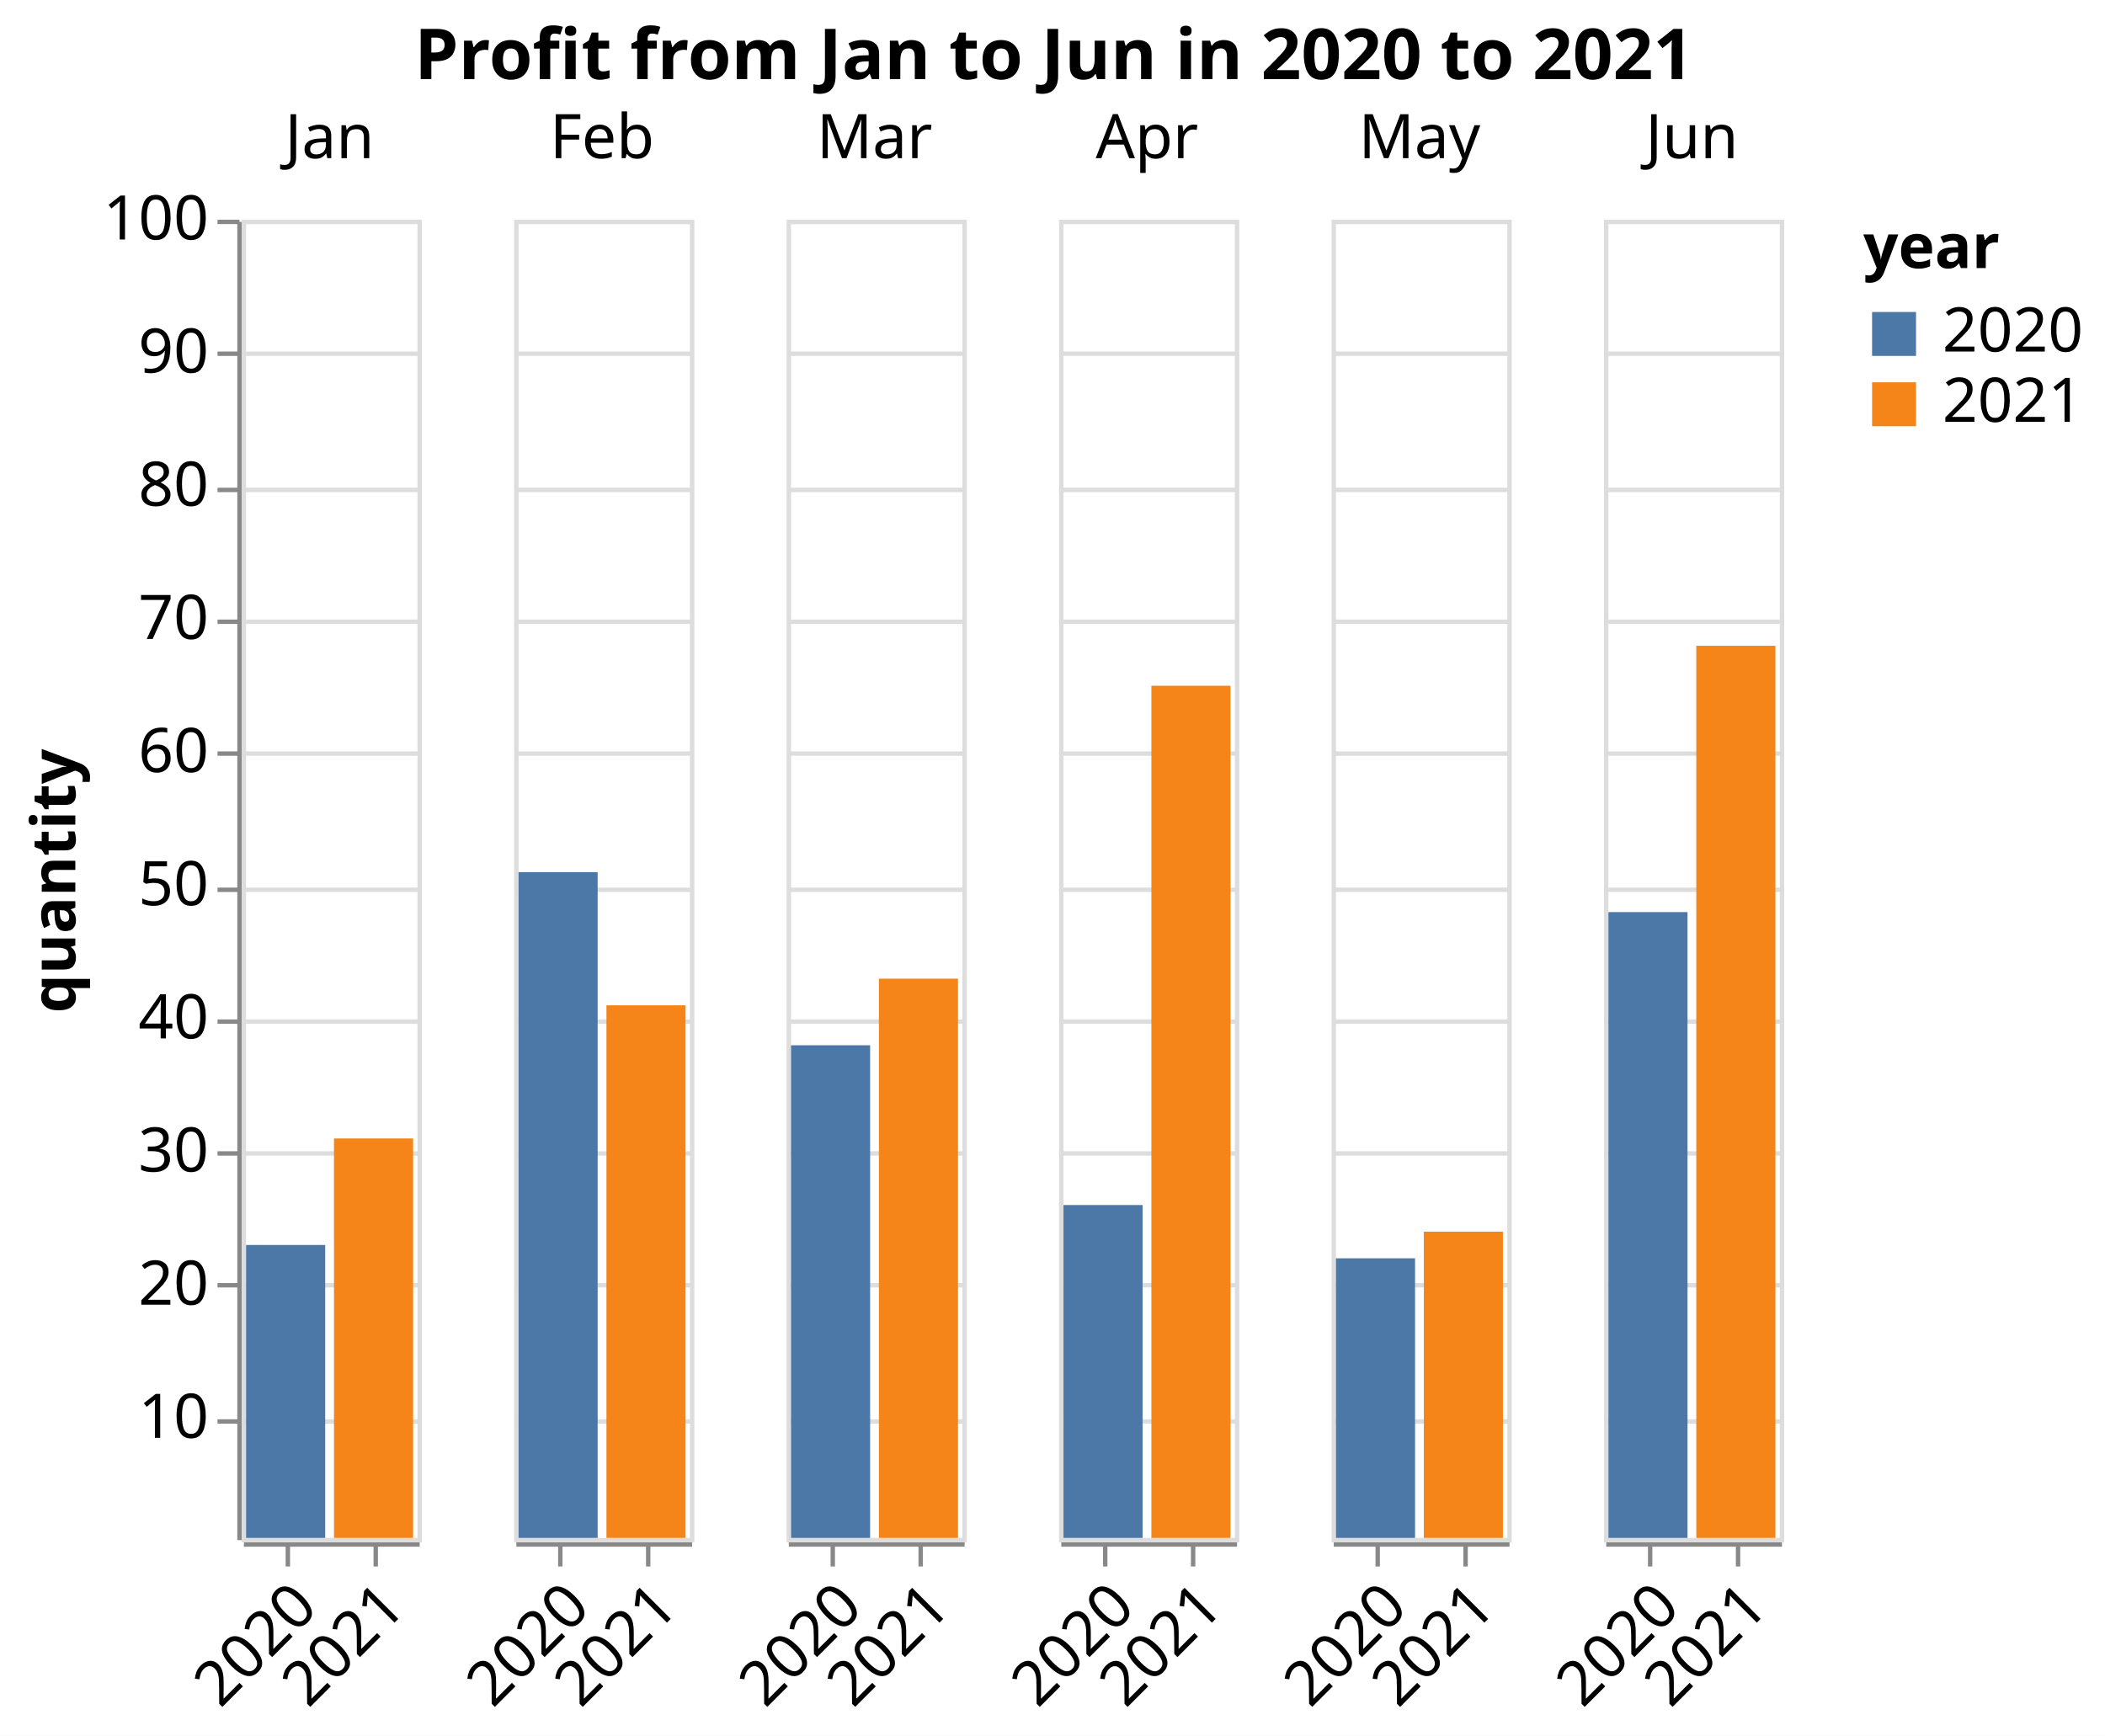
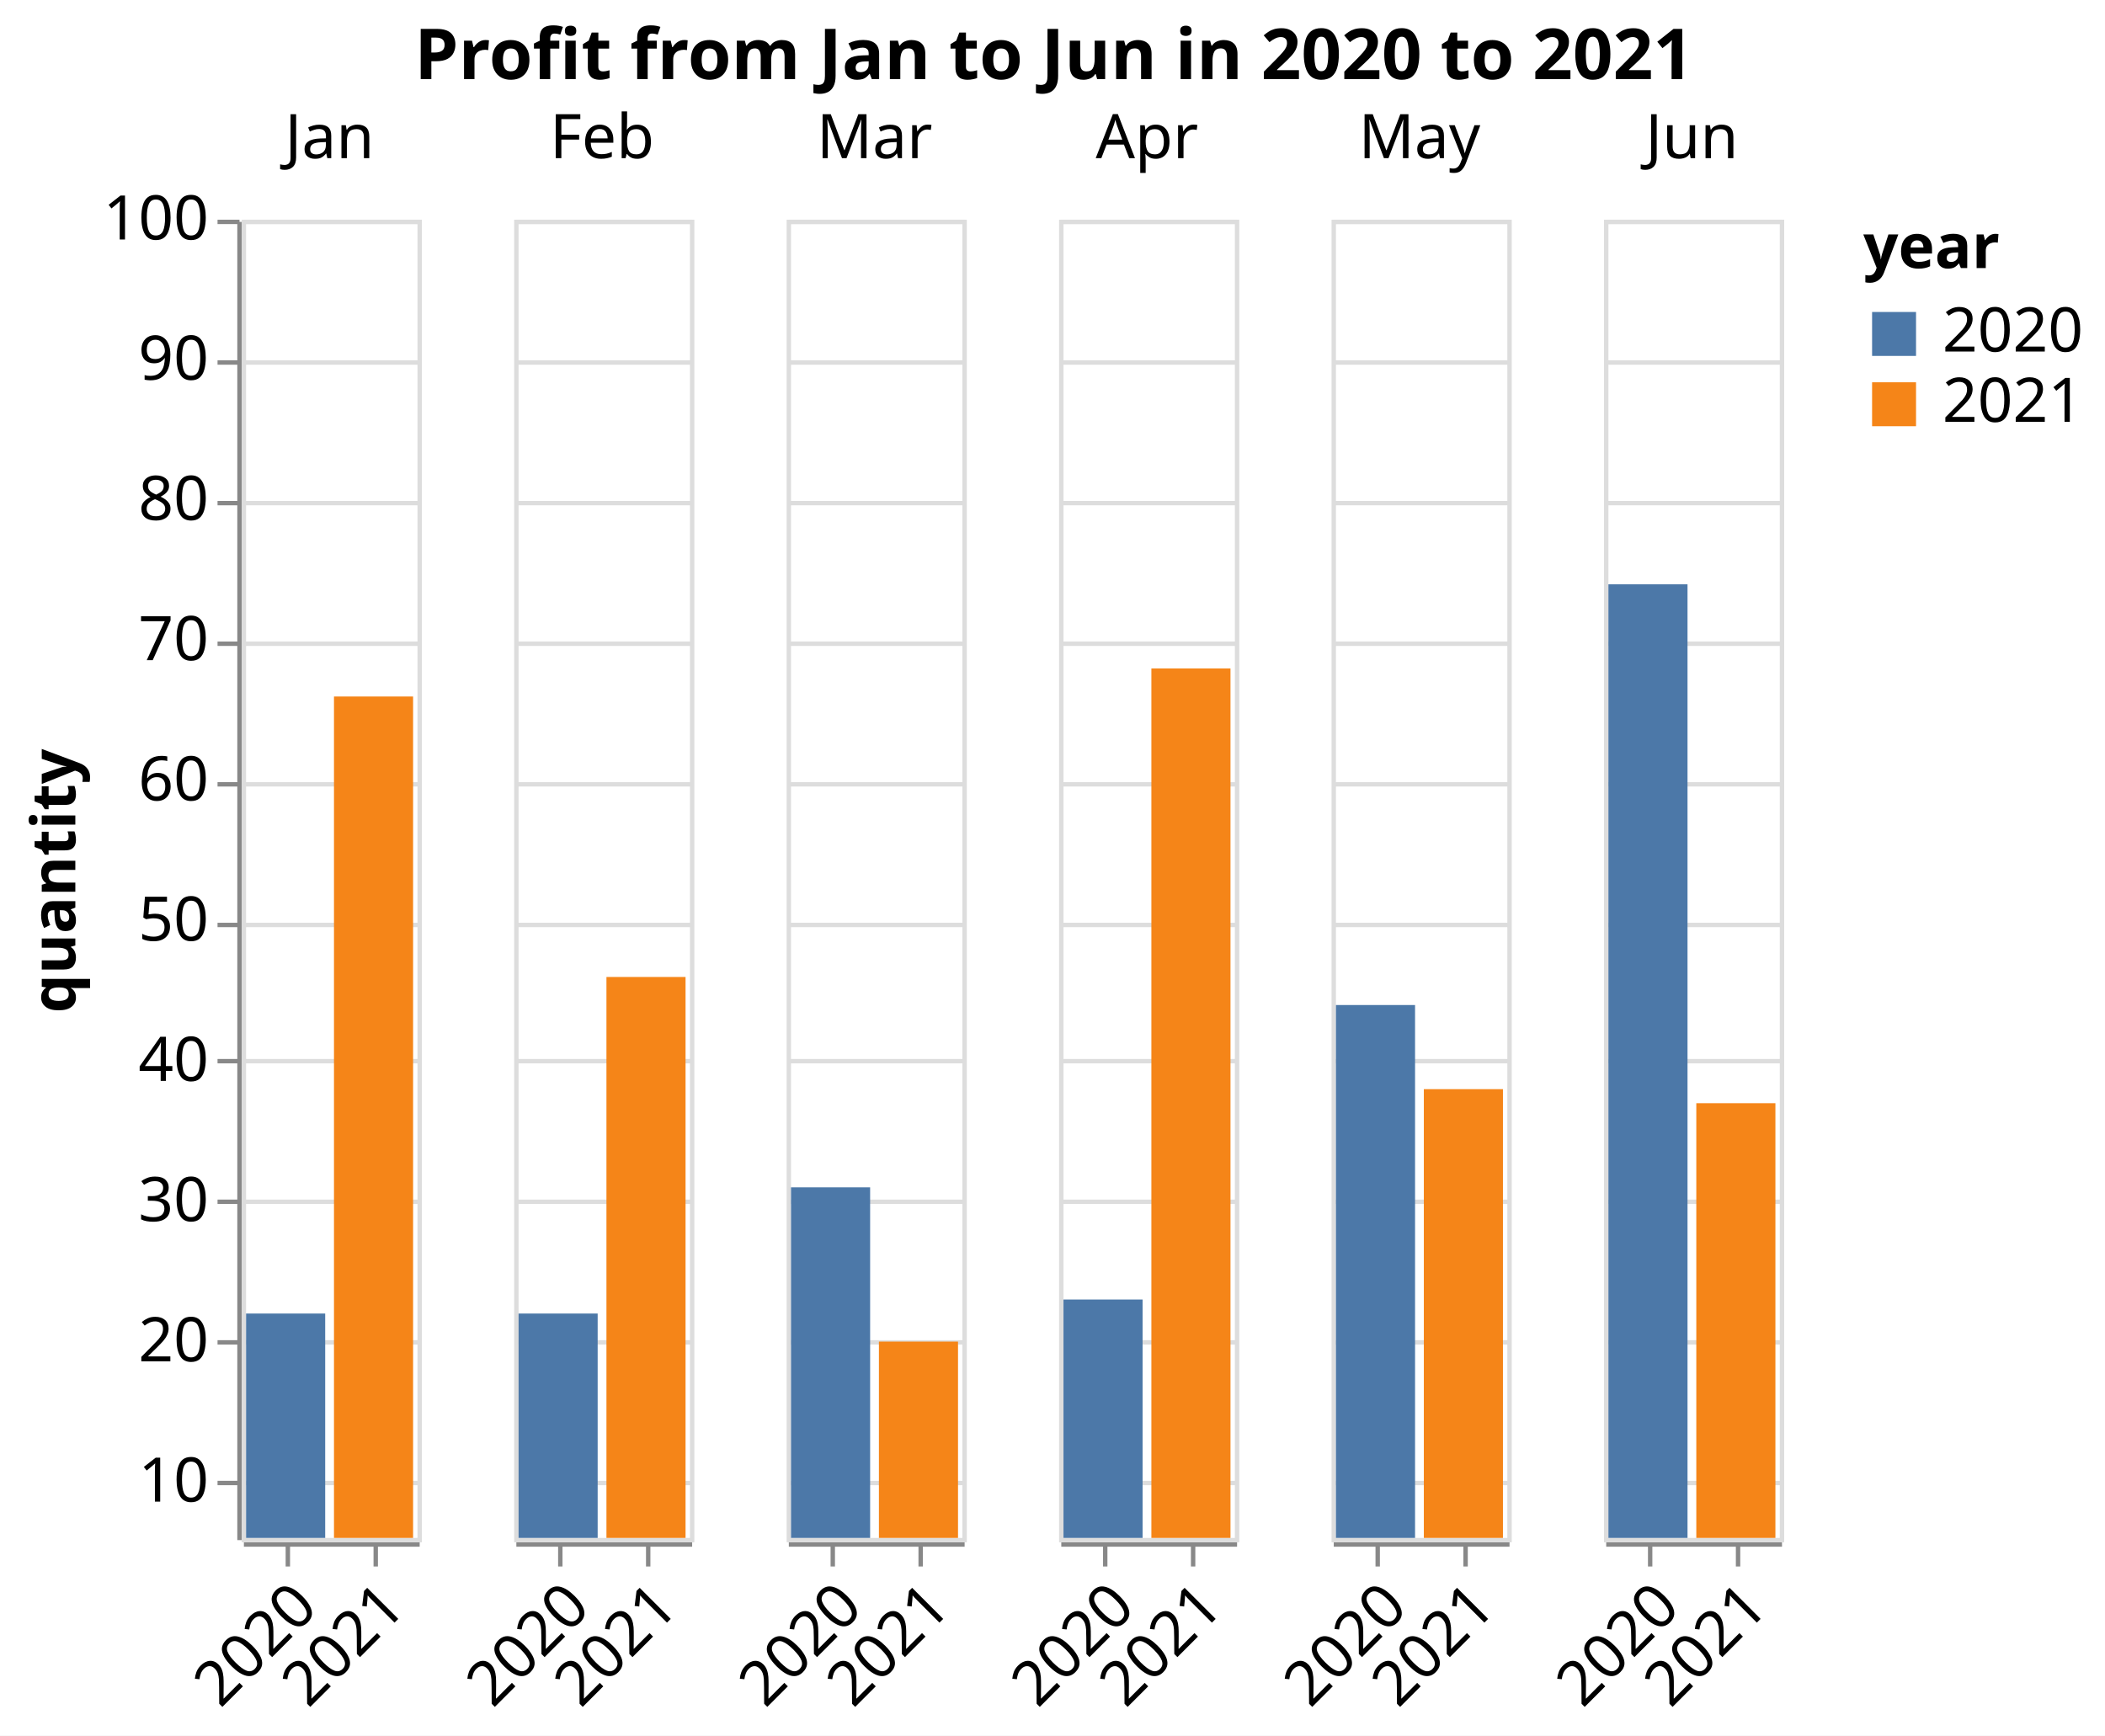
<svg xmlns="http://www.w3.org/2000/svg" version="1.1" class="marks" width="479" height="395" viewBox="0 0 479 395">
  <rect width="479" height="395" fill="white" />
  <g fill="none" stroke-miterlimit="10" transform="translate(55,50)">
    <g class="mark-group role-frame root" role="graphics-object" aria-roledescription="group mark container">
      <g transform="translate(0,0)">
        <path class="background" aria-hidden="true" d="M0,0h0v0h0Z" />
        <g>
          <g class="mark-group role-row-header row_header" role="graphics-object" aria-roledescription="group mark container">
            <g transform="translate(-1,0)">
              <path class="background" aria-hidden="true" d="M0,0h0v300h0Z" />
              <g>
-                 <g class="mark-group role-axis" role="graphics-symbol" aria-roledescription="axis" aria-label="Y-axis titled 'quantity' for a linear scale with values from 1 to 100">
-                   <g transform="translate(0.5,0.5)">
-                     <path class="background" aria-hidden="true" d="M0,0h0v0h0Z" pointer-events="none" />
-                     <g>
-                       <g class="mark-rule role-axis-tick" pointer-events="none">
-                         <line transform="translate(0,273)" x2="-5" y2="0" stroke="#888" stroke-width="1" opacity="1" />
-                         <line transform="translate(0,242)" x2="-5" y2="0" stroke="#888" stroke-width="1" opacity="1" />
-                         <line transform="translate(0,212)" x2="-5" y2="0" stroke="#888" stroke-width="1" opacity="1" />
-                         <line transform="translate(0,182)" x2="-5" y2="0" stroke="#888" stroke-width="1" opacity="1" />
-                         <line transform="translate(0,152)" x2="-5" y2="0" stroke="#888" stroke-width="1" opacity="1" />
-                         <line transform="translate(0,121)" x2="-5" y2="0" stroke="#888" stroke-width="1" opacity="1" />
-                         <line transform="translate(0,91)" x2="-5" y2="0" stroke="#888" stroke-width="1" opacity="1" />
-                         <line transform="translate(0,61)" x2="-5" y2="0" stroke="#888" stroke-width="1" opacity="1" />
-                         <line transform="translate(0,30)" x2="-5" y2="0" stroke="#888" stroke-width="1" opacity="1" />
+                 <g class="mark-group role-axis" role="graphics-symbol" aria-roledescription="axis" aria-label="Y-axis titled 'quantity' for a linear scale with values from 6 to 100">
+                   <g transform="translate(0.5,0.5)">
+                     <path class="background" aria-hidden="true" d="M0,0h0v0h0Z" pointer-events="none" />
+                     <g>
+                       <g class="mark-rule role-axis-tick" pointer-events="none">
+                         <line transform="translate(0,287)" x2="-5" y2="0" stroke="#888" stroke-width="1" opacity="1" />
+                         <line transform="translate(0,255)" x2="-5" y2="0" stroke="#888" stroke-width="1" opacity="1" />
+                         <line transform="translate(0,223)" x2="-5" y2="0" stroke="#888" stroke-width="1" opacity="1" />
+                         <line transform="translate(0,191)" x2="-5" y2="0" stroke="#888" stroke-width="1" opacity="1" />
+                         <line transform="translate(0,160)" x2="-5" y2="0" stroke="#888" stroke-width="1" opacity="1" />
+                         <line transform="translate(0,128)" x2="-5" y2="0" stroke="#888" stroke-width="1" opacity="1" />
+                         <line transform="translate(0,96)" x2="-5" y2="0" stroke="#888" stroke-width="1" opacity="1" />
+                         <line transform="translate(0,64)" x2="-5" y2="0" stroke="#888" stroke-width="1" opacity="1" />
+                         <line transform="translate(0,32)" x2="-5" y2="0" stroke="#888" stroke-width="1" opacity="1" />
                        <line transform="translate(0,0)" x2="-5" y2="0" stroke="#888" stroke-width="1" opacity="1" />
                      </g>
                      <g class="mark-text role-axis-label" pointer-events="none">
-                         <text text-anchor="end" transform="translate(-7,276.7273)" font-family="sans-serif" font-size="14px" fill="#000" opacity="1">10</text>
-                         <text text-anchor="end" transform="translate(-7,246.4242)" font-family="sans-serif" font-size="14px" fill="#000" opacity="1">20</text>
-                         <text text-anchor="end" transform="translate(-7,216.1212)" font-family="sans-serif" font-size="14px" fill="#000" opacity="1">30</text>
-                         <text text-anchor="end" transform="translate(-7,185.8182)" font-family="sans-serif" font-size="14px" fill="#000" opacity="1">40</text>
-                         <text text-anchor="end" transform="translate(-7,155.5152)" font-family="sans-serif" font-size="14px" fill="#000" opacity="1">50</text>
-                         <text text-anchor="end" transform="translate(-7,125.2121)" font-family="sans-serif" font-size="14px" fill="#000" opacity="1">60</text>
-                         <text text-anchor="end" transform="translate(-7,94.90909)" font-family="sans-serif" font-size="14px" fill="#000" opacity="1">70</text>
-                         <text text-anchor="end" transform="translate(-7,64.60606)" font-family="sans-serif" font-size="14px" fill="#000" opacity="1">80</text>
-                         <text text-anchor="end" transform="translate(-7,34.30303)" font-family="sans-serif" font-size="14px" fill="#000" opacity="1">90</text>
+                         <text text-anchor="end" transform="translate(-7,291.234)" font-family="sans-serif" font-size="14px" fill="#000" opacity="1">10</text>
+                         <text text-anchor="end" transform="translate(-7,259.3191)" font-family="sans-serif" font-size="14px" fill="#000" opacity="1">20</text>
+                         <text text-anchor="end" transform="translate(-7,227.4043)" font-family="sans-serif" font-size="14px" fill="#000" opacity="1">30</text>
+                         <text text-anchor="end" transform="translate(-7,195.4894)" font-family="sans-serif" font-size="14px" fill="#000" opacity="1">40</text>
+                         <text text-anchor="end" transform="translate(-7,163.5745)" font-family="sans-serif" font-size="14px" fill="#000" opacity="1">50</text>
+                         <text text-anchor="end" transform="translate(-7,131.6596)" font-family="sans-serif" font-size="14px" fill="#000" opacity="1">60</text>
+                         <text text-anchor="end" transform="translate(-7,99.74468)" font-family="sans-serif" font-size="14px" fill="#000" opacity="1">70</text>
+                         <text text-anchor="end" transform="translate(-7,67.82979)" font-family="sans-serif" font-size="14px" fill="#000" opacity="1">80</text>
+                         <text text-anchor="end" transform="translate(-7,35.91489)" font-family="sans-serif" font-size="14px" fill="#000" opacity="1">90</text>
                        <text text-anchor="end" transform="translate(-7,4)" font-family="sans-serif" font-size="14px" fill="#000" opacity="1">100</text>
                      </g>
                      <g class="mark-rule role-axis-domain" pointer-events="none">
                        <line transform="translate(0,300)" x2="0" y2="-300" stroke="#888" stroke-width="1" opacity="1" />
                      </g>
                      <g class="mark-text role-axis-title" pointer-events="none">
                        <text text-anchor="middle" transform="translate(-34.3584,150) rotate(-90) translate(0,-3)" font-family="sans-serif" font-size="14px" font-weight="bold" fill="#000" opacity="1">quantity</text>
                      </g>
                    </g>
                    <path class="foreground" aria-hidden="true" d="" pointer-events="none" display="none" />
                  </g>
                </g>
              </g>
              <path class="foreground" aria-hidden="true" d="" display="none" />
            </g>
          </g>
          <g class="mark-group role-column-header column_header" role="graphics-object" aria-roledescription="group mark container">
            <g transform="translate(0,-1)">
              <path class="background" aria-hidden="true" d="M0,0h40v0h-40Z" />
              <g>
                <g class="mark-group role-title">
                  <g transform="translate(20,-24)">
                    <path class="background" aria-hidden="true" d="M0,0h0v0h0Z" pointer-events="none" />
                    <g>
                      <g class="mark-text role-title-text" role="graphics-symbol" aria-roledescription="title" aria-label="Title text 'Jan'" pointer-events="none">
                        <text text-anchor="middle" transform="translate(0,11)" font-family="sans-serif" font-size="14px" fill="#000" opacity="1">Jan</text>
                      </g>
                    </g>
                    <path class="foreground" aria-hidden="true" d="" pointer-events="none" display="none" />
                  </g>
                </g>
              </g>
              <path class="foreground" aria-hidden="true" d="" display="none" />
            </g>
            <g transform="translate(62,-1)">
              <path class="background" aria-hidden="true" d="M0,0h40v0h-40Z" />
              <g>
                <g class="mark-group role-title">
                  <g transform="translate(20,-24)">
                    <path class="background" aria-hidden="true" d="M0,0h0v0h0Z" pointer-events="none" />
                    <g>
                      <g class="mark-text role-title-text" role="graphics-symbol" aria-roledescription="title" aria-label="Title text 'Feb'" pointer-events="none">
                        <text text-anchor="middle" transform="translate(0,11)" font-family="sans-serif" font-size="14px" fill="#000" opacity="1">Feb</text>
                      </g>
                    </g>
                    <path class="foreground" aria-hidden="true" d="" pointer-events="none" display="none" />
                  </g>
                </g>
              </g>
              <path class="foreground" aria-hidden="true" d="" display="none" />
            </g>
            <g transform="translate(124,-1)">
              <path class="background" aria-hidden="true" d="M0,0h40v0h-40Z" />
              <g>
                <g class="mark-group role-title">
                  <g transform="translate(20,-24)">
                    <path class="background" aria-hidden="true" d="M0,0h0v0h0Z" pointer-events="none" />
                    <g>
                      <g class="mark-text role-title-text" role="graphics-symbol" aria-roledescription="title" aria-label="Title text 'Mar'" pointer-events="none">
                        <text text-anchor="middle" transform="translate(0,11)" font-family="sans-serif" font-size="14px" fill="#000" opacity="1">Mar</text>
                      </g>
                    </g>
                    <path class="foreground" aria-hidden="true" d="" pointer-events="none" display="none" />
                  </g>
                </g>
              </g>
              <path class="foreground" aria-hidden="true" d="" display="none" />
            </g>
            <g transform="translate(186,-1)">
              <path class="background" aria-hidden="true" d="M0,0h40v0h-40Z" />
              <g>
                <g class="mark-group role-title">
                  <g transform="translate(20,-24)">
                    <path class="background" aria-hidden="true" d="M0,0h0v0h0Z" pointer-events="none" />
                    <g>
                      <g class="mark-text role-title-text" role="graphics-symbol" aria-roledescription="title" aria-label="Title text 'Apr'" pointer-events="none">
                        <text text-anchor="middle" transform="translate(0,11)" font-family="sans-serif" font-size="14px" fill="#000" opacity="1">Apr</text>
                      </g>
                    </g>
                    <path class="foreground" aria-hidden="true" d="" pointer-events="none" display="none" />
                  </g>
                </g>
              </g>
              <path class="foreground" aria-hidden="true" d="" display="none" />
            </g>
            <g transform="translate(248,-1)">
              <path class="background" aria-hidden="true" d="M0,0h40v0h-40Z" />
              <g>
                <g class="mark-group role-title">
                  <g transform="translate(20,-24)">
                    <path class="background" aria-hidden="true" d="M0,0h0v0h0Z" pointer-events="none" />
                    <g>
                      <g class="mark-text role-title-text" role="graphics-symbol" aria-roledescription="title" aria-label="Title text 'May'" pointer-events="none">
                        <text text-anchor="middle" transform="translate(0,11)" font-family="sans-serif" font-size="14px" fill="#000" opacity="1">May</text>
                      </g>
                    </g>
                    <path class="foreground" aria-hidden="true" d="" pointer-events="none" display="none" />
                  </g>
                </g>
              </g>
              <path class="foreground" aria-hidden="true" d="" display="none" />
            </g>
            <g transform="translate(310,-1)">
              <path class="background" aria-hidden="true" d="M0,0h40v0h-40Z" />
              <g>
                <g class="mark-group role-title">
                  <g transform="translate(20,-24)">
                    <path class="background" aria-hidden="true" d="M0,0h0v0h0Z" pointer-events="none" />
                    <g>
                      <g class="mark-text role-title-text" role="graphics-symbol" aria-roledescription="title" aria-label="Title text 'Jun'" pointer-events="none">
                        <text text-anchor="middle" transform="translate(0,11)" font-family="sans-serif" font-size="14px" fill="#000" opacity="1">Jun</text>
                      </g>
                    </g>
                    <path class="foreground" aria-hidden="true" d="" pointer-events="none" display="none" />
                  </g>
                </g>
              </g>
              <path class="foreground" aria-hidden="true" d="" display="none" />
            </g>
          </g>
          <g class="mark-group role-column-footer column_footer" role="graphics-object" aria-roledescription="group mark container">
            <g transform="translate(0,301)">
              <path class="background" aria-hidden="true" d="M0,0h40v0h-40Z" />
              <g>
                <g class="mark-group role-axis" role="graphics-symbol" aria-roledescription="axis" aria-label="X-axis for a discrete scale with 2 values: 2020, 2021">
                  <g transform="translate(0.5,0.5)">
                    <path class="background" aria-hidden="true" d="M0,0h0v0h0Z" pointer-events="none" />
                    <g>
                      <g class="mark-rule role-axis-tick" pointer-events="none">
                        <line transform="translate(10,0)" x2="0" y2="5" stroke="#888" stroke-width="1" opacity="1" />
                        <line transform="translate(30,0)" x2="0" y2="5" stroke="#888" stroke-width="1" opacity="1" />
                      </g>
                      <g class="mark-text role-axis-label" pointer-events="none">
                        <text text-anchor="end" transform="translate(9.5,7) rotate(315) translate(0,11)" font-family="sans-serif" font-size="14px" fill="#000" opacity="1">2020</text>
                        <text text-anchor="end" transform="translate(29.5,7) rotate(315) translate(0,11)" font-family="sans-serif" font-size="14px" fill="#000" opacity="1">2021</text>
                      </g>
                      <g class="mark-rule role-axis-domain" pointer-events="none">
                        <line transform="translate(0,0)" x2="40" y2="0" stroke="#888" stroke-width="1" opacity="1" />
                      </g>
                    </g>
                    <path class="foreground" aria-hidden="true" d="" pointer-events="none" display="none" />
                  </g>
                </g>
              </g>
              <path class="foreground" aria-hidden="true" d="" display="none" />
            </g>
            <g transform="translate(62,301)">
              <path class="background" aria-hidden="true" d="M0,0h40v0h-40Z" />
              <g>
                <g class="mark-group role-axis" role="graphics-symbol" aria-roledescription="axis" aria-label="X-axis for a discrete scale with 2 values: 2020, 2021">
                  <g transform="translate(0.5,0.5)">
                    <path class="background" aria-hidden="true" d="M0,0h0v0h0Z" pointer-events="none" />
                    <g>
                      <g class="mark-rule role-axis-tick" pointer-events="none">
                        <line transform="translate(10,0)" x2="0" y2="5" stroke="#888" stroke-width="1" opacity="1" />
                        <line transform="translate(30,0)" x2="0" y2="5" stroke="#888" stroke-width="1" opacity="1" />
                      </g>
                      <g class="mark-text role-axis-label" pointer-events="none">
                        <text text-anchor="end" transform="translate(9.5,7) rotate(315) translate(0,11)" font-family="sans-serif" font-size="14px" fill="#000" opacity="1">2020</text>
                        <text text-anchor="end" transform="translate(29.5,7) rotate(315) translate(0,11)" font-family="sans-serif" font-size="14px" fill="#000" opacity="1">2021</text>
                      </g>
                      <g class="mark-rule role-axis-domain" pointer-events="none">
                        <line transform="translate(0,0)" x2="40" y2="0" stroke="#888" stroke-width="1" opacity="1" />
                      </g>
                    </g>
                    <path class="foreground" aria-hidden="true" d="" pointer-events="none" display="none" />
                  </g>
                </g>
              </g>
              <path class="foreground" aria-hidden="true" d="" display="none" />
            </g>
            <g transform="translate(124,301)">
              <path class="background" aria-hidden="true" d="M0,0h40v0h-40Z" />
              <g>
                <g class="mark-group role-axis" role="graphics-symbol" aria-roledescription="axis" aria-label="X-axis for a discrete scale with 2 values: 2020, 2021">
                  <g transform="translate(0.5,0.5)">
                    <path class="background" aria-hidden="true" d="M0,0h0v0h0Z" pointer-events="none" />
                    <g>
                      <g class="mark-rule role-axis-tick" pointer-events="none">
                        <line transform="translate(10,0)" x2="0" y2="5" stroke="#888" stroke-width="1" opacity="1" />
                        <line transform="translate(30,0)" x2="0" y2="5" stroke="#888" stroke-width="1" opacity="1" />
                      </g>
                      <g class="mark-text role-axis-label" pointer-events="none">
                        <text text-anchor="end" transform="translate(9.5,7) rotate(315) translate(0,11)" font-family="sans-serif" font-size="14px" fill="#000" opacity="1">2020</text>
                        <text text-anchor="end" transform="translate(29.5,7) rotate(315) translate(0,11)" font-family="sans-serif" font-size="14px" fill="#000" opacity="1">2021</text>
                      </g>
                      <g class="mark-rule role-axis-domain" pointer-events="none">
                        <line transform="translate(0,0)" x2="40" y2="0" stroke="#888" stroke-width="1" opacity="1" />
                      </g>
                    </g>
                    <path class="foreground" aria-hidden="true" d="" pointer-events="none" display="none" />
                  </g>
                </g>
              </g>
              <path class="foreground" aria-hidden="true" d="" display="none" />
            </g>
            <g transform="translate(186,301)">
              <path class="background" aria-hidden="true" d="M0,0h40v0h-40Z" />
              <g>
                <g class="mark-group role-axis" role="graphics-symbol" aria-roledescription="axis" aria-label="X-axis for a discrete scale with 2 values: 2020, 2021">
                  <g transform="translate(0.5,0.5)">
                    <path class="background" aria-hidden="true" d="M0,0h0v0h0Z" pointer-events="none" />
                    <g>
                      <g class="mark-rule role-axis-tick" pointer-events="none">
                        <line transform="translate(10,0)" x2="0" y2="5" stroke="#888" stroke-width="1" opacity="1" />
                        <line transform="translate(30,0)" x2="0" y2="5" stroke="#888" stroke-width="1" opacity="1" />
                      </g>
                      <g class="mark-text role-axis-label" pointer-events="none">
                        <text text-anchor="end" transform="translate(9.5,7) rotate(315) translate(0,11)" font-family="sans-serif" font-size="14px" fill="#000" opacity="1">2020</text>
                        <text text-anchor="end" transform="translate(29.5,7) rotate(315) translate(0,11)" font-family="sans-serif" font-size="14px" fill="#000" opacity="1">2021</text>
                      </g>
                      <g class="mark-rule role-axis-domain" pointer-events="none">
                        <line transform="translate(0,0)" x2="40" y2="0" stroke="#888" stroke-width="1" opacity="1" />
                      </g>
                    </g>
                    <path class="foreground" aria-hidden="true" d="" pointer-events="none" display="none" />
                  </g>
                </g>
              </g>
              <path class="foreground" aria-hidden="true" d="" display="none" />
            </g>
            <g transform="translate(248,301)">
              <path class="background" aria-hidden="true" d="M0,0h40v0h-40Z" />
              <g>
                <g class="mark-group role-axis" role="graphics-symbol" aria-roledescription="axis" aria-label="X-axis for a discrete scale with 2 values: 2020, 2021">
                  <g transform="translate(0.5,0.5)">
                    <path class="background" aria-hidden="true" d="M0,0h0v0h0Z" pointer-events="none" />
                    <g>
                      <g class="mark-rule role-axis-tick" pointer-events="none">
                        <line transform="translate(10,0)" x2="0" y2="5" stroke="#888" stroke-width="1" opacity="1" />
                        <line transform="translate(30,0)" x2="0" y2="5" stroke="#888" stroke-width="1" opacity="1" />
                      </g>
                      <g class="mark-text role-axis-label" pointer-events="none">
                        <text text-anchor="end" transform="translate(9.5,7) rotate(315) translate(0,11)" font-family="sans-serif" font-size="14px" fill="#000" opacity="1">2020</text>
                        <text text-anchor="end" transform="translate(29.5,7) rotate(315) translate(0,11)" font-family="sans-serif" font-size="14px" fill="#000" opacity="1">2021</text>
                      </g>
                      <g class="mark-rule role-axis-domain" pointer-events="none">
                        <line transform="translate(0,0)" x2="40" y2="0" stroke="#888" stroke-width="1" opacity="1" />
                      </g>
                    </g>
                    <path class="foreground" aria-hidden="true" d="" pointer-events="none" display="none" />
                  </g>
                </g>
              </g>
              <path class="foreground" aria-hidden="true" d="" display="none" />
            </g>
            <g transform="translate(310,301)">
              <path class="background" aria-hidden="true" d="M0,0h40v0h-40Z" />
              <g>
                <g class="mark-group role-axis" role="graphics-symbol" aria-roledescription="axis" aria-label="X-axis for a discrete scale with 2 values: 2020, 2021">
                  <g transform="translate(0.5,0.5)">
                    <path class="background" aria-hidden="true" d="M0,0h0v0h0Z" pointer-events="none" />
                    <g>
                      <g class="mark-rule role-axis-tick" pointer-events="none">
                        <line transform="translate(10,0)" x2="0" y2="5" stroke="#888" stroke-width="1" opacity="1" />
                        <line transform="translate(30,0)" x2="0" y2="5" stroke="#888" stroke-width="1" opacity="1" />
                      </g>
                      <g class="mark-text role-axis-label" pointer-events="none">
                        <text text-anchor="end" transform="translate(9.5,7) rotate(315) translate(0,11)" font-family="sans-serif" font-size="14px" fill="#000" opacity="1">2020</text>
                        <text text-anchor="end" transform="translate(29.5,7) rotate(315) translate(0,11)" font-family="sans-serif" font-size="14px" fill="#000" opacity="1">2021</text>
                      </g>
                      <g class="mark-rule role-axis-domain" pointer-events="none">
                        <line transform="translate(0,0)" x2="40" y2="0" stroke="#888" stroke-width="1" opacity="1" />
                      </g>
                    </g>
                    <path class="foreground" aria-hidden="true" d="" pointer-events="none" display="none" />
                  </g>
                </g>
              </g>
              <path class="foreground" aria-hidden="true" d="" display="none" />
            </g>
          </g>
          <g class="mark-group role-scope cell" role="graphics-object" aria-roledescription="group mark container">
            <g transform="translate(0,0)">
              <path class="background" aria-hidden="true" d="M0.5,0.5h40v300h-40Z" stroke="#ddd" />
              <g>
-                 <g class="mark-group role-axis" role="graphics-symbol" aria-roledescription="axis" aria-label="Y-axis for a linear scale with values from 1 to 100">
+                 <g class="mark-group role-axis" aria-hidden="true">
                  <g transform="translate(0.5,0.5)">
                    <path class="background" aria-hidden="true" d="M0,0h0v0h0Z" pointer-events="none" />
                    <g>
                      <g class="mark-rule role-axis-grid" pointer-events="none">
-                         <line transform="translate(0,273)" x2="40" y2="0" stroke="#ddd" stroke-width="1" opacity="1" />
-                         <line transform="translate(0,242)" x2="40" y2="0" stroke="#ddd" stroke-width="1" opacity="1" />
-                         <line transform="translate(0,212)" x2="40" y2="0" stroke="#ddd" stroke-width="1" opacity="1" />
-                         <line transform="translate(0,182)" x2="40" y2="0" stroke="#ddd" stroke-width="1" opacity="1" />
-                         <line transform="translate(0,152)" x2="40" y2="0" stroke="#ddd" stroke-width="1" opacity="1" />
-                         <line transform="translate(0,121)" x2="40" y2="0" stroke="#ddd" stroke-width="1" opacity="1" />
-                         <line transform="translate(0,91)" x2="40" y2="0" stroke="#ddd" stroke-width="1" opacity="1" />
-                         <line transform="translate(0,61)" x2="40" y2="0" stroke="#ddd" stroke-width="1" opacity="1" />
-                         <line transform="translate(0,30)" x2="40" y2="0" stroke="#ddd" stroke-width="1" opacity="1" />
+                         <line transform="translate(0,287)" x2="40" y2="0" stroke="#ddd" stroke-width="1" opacity="1" />
+                         <line transform="translate(0,255)" x2="40" y2="0" stroke="#ddd" stroke-width="1" opacity="1" />
+                         <line transform="translate(0,223)" x2="40" y2="0" stroke="#ddd" stroke-width="1" opacity="1" />
+                         <line transform="translate(0,191)" x2="40" y2="0" stroke="#ddd" stroke-width="1" opacity="1" />
+                         <line transform="translate(0,160)" x2="40" y2="0" stroke="#ddd" stroke-width="1" opacity="1" />
+                         <line transform="translate(0,128)" x2="40" y2="0" stroke="#ddd" stroke-width="1" opacity="1" />
+                         <line transform="translate(0,96)" x2="40" y2="0" stroke="#ddd" stroke-width="1" opacity="1" />
+                         <line transform="translate(0,64)" x2="40" y2="0" stroke="#ddd" stroke-width="1" opacity="1" />
+                         <line transform="translate(0,32)" x2="40" y2="0" stroke="#ddd" stroke-width="1" opacity="1" />
                        <line transform="translate(0,0)" x2="40" y2="0" stroke="#ddd" stroke-width="1" opacity="1" />
                      </g>
                    </g>
                    <path class="foreground" aria-hidden="true" d="" pointer-events="none" display="none" />
                  </g>
                </g>
-                 <g class="mark-rect role-mark child_marks" role="graphics-symbol" aria-roledescription="rect mark container">
-                   <path d="M1,233.333h18v66.667h-18Z" fill="#4c78a8" />
-                   <path d="M21,209.091h18v90.909h-18Z" fill="#f58518" />
+                 <g class="mark-rect role-mark child_marks" role="graphics-object" aria-roledescription="rect mark container">
+                   <path aria-label="year: 2020; quantity: 22" role="graphics-symbol" aria-roledescription="bar" d="M1,248.936h18v51.064h-18Z" fill="#4c78a8" />
+                   <path aria-label="year: 2021; quantity: 66" role="graphics-symbol" aria-roledescription="bar" d="M21,108.511h18v191.489h-18Z" fill="#f58518" />
                </g>
              </g>
              <path class="foreground" aria-hidden="true" d="" display="none" />
            </g>
            <g transform="translate(62,0)">
              <path class="background" aria-hidden="true" d="M0.5,0.5h40v300h-40Z" stroke="#ddd" />
              <g>
-                 <g class="mark-group role-axis" role="graphics-symbol" aria-roledescription="axis" aria-label="Y-axis for a linear scale with values from 1 to 100">
+                 <g class="mark-group role-axis" aria-hidden="true">
                  <g transform="translate(0.5,0.5)">
                    <path class="background" aria-hidden="true" d="M0,0h0v0h0Z" pointer-events="none" />
                    <g>
                      <g class="mark-rule role-axis-grid" pointer-events="none">
-                         <line transform="translate(0,273)" x2="40" y2="0" stroke="#ddd" stroke-width="1" opacity="1" />
-                         <line transform="translate(0,242)" x2="40" y2="0" stroke="#ddd" stroke-width="1" opacity="1" />
-                         <line transform="translate(0,212)" x2="40" y2="0" stroke="#ddd" stroke-width="1" opacity="1" />
-                         <line transform="translate(0,182)" x2="40" y2="0" stroke="#ddd" stroke-width="1" opacity="1" />
-                         <line transform="translate(0,152)" x2="40" y2="0" stroke="#ddd" stroke-width="1" opacity="1" />
-                         <line transform="translate(0,121)" x2="40" y2="0" stroke="#ddd" stroke-width="1" opacity="1" />
-                         <line transform="translate(0,91)" x2="40" y2="0" stroke="#ddd" stroke-width="1" opacity="1" />
-                         <line transform="translate(0,61)" x2="40" y2="0" stroke="#ddd" stroke-width="1" opacity="1" />
-                         <line transform="translate(0,30)" x2="40" y2="0" stroke="#ddd" stroke-width="1" opacity="1" />
+                         <line transform="translate(0,287)" x2="40" y2="0" stroke="#ddd" stroke-width="1" opacity="1" />
+                         <line transform="translate(0,255)" x2="40" y2="0" stroke="#ddd" stroke-width="1" opacity="1" />
+                         <line transform="translate(0,223)" x2="40" y2="0" stroke="#ddd" stroke-width="1" opacity="1" />
+                         <line transform="translate(0,191)" x2="40" y2="0" stroke="#ddd" stroke-width="1" opacity="1" />
+                         <line transform="translate(0,160)" x2="40" y2="0" stroke="#ddd" stroke-width="1" opacity="1" />
+                         <line transform="translate(0,128)" x2="40" y2="0" stroke="#ddd" stroke-width="1" opacity="1" />
+                         <line transform="translate(0,96)" x2="40" y2="0" stroke="#ddd" stroke-width="1" opacity="1" />
+                         <line transform="translate(0,64)" x2="40" y2="0" stroke="#ddd" stroke-width="1" opacity="1" />
+                         <line transform="translate(0,32)" x2="40" y2="0" stroke="#ddd" stroke-width="1" opacity="1" />
                        <line transform="translate(0,0)" x2="40" y2="0" stroke="#ddd" stroke-width="1" opacity="1" />
                      </g>
                    </g>
                    <path class="foreground" aria-hidden="true" d="" pointer-events="none" display="none" />
                  </g>
                </g>
-                 <g class="mark-rect role-mark child_marks" role="graphics-symbol" aria-roledescription="rect mark container">
-                   <path d="M1,148.485h18v151.515h-18Z" fill="#4c78a8" />
-                   <path d="M21,178.788h18v121.212h-18Z" fill="#f58518" />
+                 <g class="mark-rect role-mark child_marks" role="graphics-object" aria-roledescription="rect mark container">
+                   <path aria-label="year: 2020; quantity: 22" role="graphics-symbol" aria-roledescription="bar" d="M1,248.936h18v51.064h-18Z" fill="#4c78a8" />
+                   <path aria-label="year: 2021; quantity: 46" role="graphics-symbol" aria-roledescription="bar" d="M21,172.34h18v127.66h-18Z" fill="#f58518" />
                </g>
              </g>
              <path class="foreground" aria-hidden="true" d="" display="none" />
            </g>
            <g transform="translate(124,0)">
              <path class="background" aria-hidden="true" d="M0.5,0.5h40v300h-40Z" stroke="#ddd" />
              <g>
-                 <g class="mark-group role-axis" role="graphics-symbol" aria-roledescription="axis" aria-label="Y-axis for a linear scale with values from 1 to 100">
+                 <g class="mark-group role-axis" aria-hidden="true">
                  <g transform="translate(0.5,0.5)">
                    <path class="background" aria-hidden="true" d="M0,0h0v0h0Z" pointer-events="none" />
                    <g>
                      <g class="mark-rule role-axis-grid" pointer-events="none">
-                         <line transform="translate(0,273)" x2="40" y2="0" stroke="#ddd" stroke-width="1" opacity="1" />
-                         <line transform="translate(0,242)" x2="40" y2="0" stroke="#ddd" stroke-width="1" opacity="1" />
-                         <line transform="translate(0,212)" x2="40" y2="0" stroke="#ddd" stroke-width="1" opacity="1" />
-                         <line transform="translate(0,182)" x2="40" y2="0" stroke="#ddd" stroke-width="1" opacity="1" />
-                         <line transform="translate(0,152)" x2="40" y2="0" stroke="#ddd" stroke-width="1" opacity="1" />
-                         <line transform="translate(0,121)" x2="40" y2="0" stroke="#ddd" stroke-width="1" opacity="1" />
-                         <line transform="translate(0,91)" x2="40" y2="0" stroke="#ddd" stroke-width="1" opacity="1" />
-                         <line transform="translate(0,61)" x2="40" y2="0" stroke="#ddd" stroke-width="1" opacity="1" />
-                         <line transform="translate(0,30)" x2="40" y2="0" stroke="#ddd" stroke-width="1" opacity="1" />
+                         <line transform="translate(0,287)" x2="40" y2="0" stroke="#ddd" stroke-width="1" opacity="1" />
+                         <line transform="translate(0,255)" x2="40" y2="0" stroke="#ddd" stroke-width="1" opacity="1" />
+                         <line transform="translate(0,223)" x2="40" y2="0" stroke="#ddd" stroke-width="1" opacity="1" />
+                         <line transform="translate(0,191)" x2="40" y2="0" stroke="#ddd" stroke-width="1" opacity="1" />
+                         <line transform="translate(0,160)" x2="40" y2="0" stroke="#ddd" stroke-width="1" opacity="1" />
+                         <line transform="translate(0,128)" x2="40" y2="0" stroke="#ddd" stroke-width="1" opacity="1" />
+                         <line transform="translate(0,96)" x2="40" y2="0" stroke="#ddd" stroke-width="1" opacity="1" />
+                         <line transform="translate(0,64)" x2="40" y2="0" stroke="#ddd" stroke-width="1" opacity="1" />
+                         <line transform="translate(0,32)" x2="40" y2="0" stroke="#ddd" stroke-width="1" opacity="1" />
                        <line transform="translate(0,0)" x2="40" y2="0" stroke="#ddd" stroke-width="1" opacity="1" />
                      </g>
                    </g>
                    <path class="foreground" aria-hidden="true" d="" pointer-events="none" display="none" />
                  </g>
                </g>
-                 <g class="mark-rect role-mark child_marks" role="graphics-symbol" aria-roledescription="rect mark container">
-                   <path d="M1,187.879h18v112.121h-18Z" fill="#4c78a8" />
-                   <path d="M21,172.727h18v127.273h-18Z" fill="#f58518" />
+                 <g class="mark-rect role-mark child_marks" role="graphics-object" aria-roledescription="rect mark container">
+                   <path aria-label="year: 2020; quantity: 31" role="graphics-symbol" aria-roledescription="bar" d="M1,220.213h18v79.787h-18Z" fill="#4c78a8" />
+                   <path aria-label="year: 2021; quantity: 20" role="graphics-symbol" aria-roledescription="bar" d="M21,255.319h18v44.681h-18Z" fill="#f58518" />
                </g>
              </g>
              <path class="foreground" aria-hidden="true" d="" display="none" />
            </g>
            <g transform="translate(186,0)">
              <path class="background" aria-hidden="true" d="M0.5,0.5h40v300h-40Z" stroke="#ddd" />
              <g>
-                 <g class="mark-group role-axis" role="graphics-symbol" aria-roledescription="axis" aria-label="Y-axis for a linear scale with values from 1 to 100">
+                 <g class="mark-group role-axis" aria-hidden="true">
                  <g transform="translate(0.5,0.5)">
                    <path class="background" aria-hidden="true" d="M0,0h0v0h0Z" pointer-events="none" />
                    <g>
                      <g class="mark-rule role-axis-grid" pointer-events="none">
-                         <line transform="translate(0,273)" x2="40" y2="0" stroke="#ddd" stroke-width="1" opacity="1" />
-                         <line transform="translate(0,242)" x2="40" y2="0" stroke="#ddd" stroke-width="1" opacity="1" />
-                         <line transform="translate(0,212)" x2="40" y2="0" stroke="#ddd" stroke-width="1" opacity="1" />
-                         <line transform="translate(0,182)" x2="40" y2="0" stroke="#ddd" stroke-width="1" opacity="1" />
-                         <line transform="translate(0,152)" x2="40" y2="0" stroke="#ddd" stroke-width="1" opacity="1" />
-                         <line transform="translate(0,121)" x2="40" y2="0" stroke="#ddd" stroke-width="1" opacity="1" />
-                         <line transform="translate(0,91)" x2="40" y2="0" stroke="#ddd" stroke-width="1" opacity="1" />
-                         <line transform="translate(0,61)" x2="40" y2="0" stroke="#ddd" stroke-width="1" opacity="1" />
-                         <line transform="translate(0,30)" x2="40" y2="0" stroke="#ddd" stroke-width="1" opacity="1" />
+                         <line transform="translate(0,287)" x2="40" y2="0" stroke="#ddd" stroke-width="1" opacity="1" />
+                         <line transform="translate(0,255)" x2="40" y2="0" stroke="#ddd" stroke-width="1" opacity="1" />
+                         <line transform="translate(0,223)" x2="40" y2="0" stroke="#ddd" stroke-width="1" opacity="1" />
+                         <line transform="translate(0,191)" x2="40" y2="0" stroke="#ddd" stroke-width="1" opacity="1" />
+                         <line transform="translate(0,160)" x2="40" y2="0" stroke="#ddd" stroke-width="1" opacity="1" />
+                         <line transform="translate(0,128)" x2="40" y2="0" stroke="#ddd" stroke-width="1" opacity="1" />
+                         <line transform="translate(0,96)" x2="40" y2="0" stroke="#ddd" stroke-width="1" opacity="1" />
+                         <line transform="translate(0,64)" x2="40" y2="0" stroke="#ddd" stroke-width="1" opacity="1" />
+                         <line transform="translate(0,32)" x2="40" y2="0" stroke="#ddd" stroke-width="1" opacity="1" />
                        <line transform="translate(0,0)" x2="40" y2="0" stroke="#ddd" stroke-width="1" opacity="1" />
                      </g>
                    </g>
                    <path class="foreground" aria-hidden="true" d="" pointer-events="none" display="none" />
                  </g>
                </g>
-                 <g class="mark-rect role-mark child_marks" role="graphics-symbol" aria-roledescription="rect mark container">
-                   <path d="M1,224.242h18v75.758h-18Z" fill="#4c78a8" />
-                   <path d="M21,106.061h18v193.939h-18Z" fill="#f58518" />
+                 <g class="mark-rect role-mark child_marks" role="graphics-object" aria-roledescription="rect mark container">
+                   <path aria-label="year: 2020; quantity: 23" role="graphics-symbol" aria-roledescription="bar" d="M1,245.745h18v54.255h-18Z" fill="#4c78a8" />
+                   <path aria-label="year: 2021; quantity: 68" role="graphics-symbol" aria-roledescription="bar" d="M21,102.128h18v197.872h-18Z" fill="#f58518" />
                </g>
              </g>
              <path class="foreground" aria-hidden="true" d="" display="none" />
            </g>
            <g transform="translate(248,0)">
              <path class="background" aria-hidden="true" d="M0.5,0.5h40v300h-40Z" stroke="#ddd" />
              <g>
-                 <g class="mark-group role-axis" role="graphics-symbol" aria-roledescription="axis" aria-label="Y-axis for a linear scale with values from 1 to 100">
+                 <g class="mark-group role-axis" aria-hidden="true">
                  <g transform="translate(0.5,0.5)">
                    <path class="background" aria-hidden="true" d="M0,0h0v0h0Z" pointer-events="none" />
                    <g>
                      <g class="mark-rule role-axis-grid" pointer-events="none">
-                         <line transform="translate(0,273)" x2="40" y2="0" stroke="#ddd" stroke-width="1" opacity="1" />
-                         <line transform="translate(0,242)" x2="40" y2="0" stroke="#ddd" stroke-width="1" opacity="1" />
-                         <line transform="translate(0,212)" x2="40" y2="0" stroke="#ddd" stroke-width="1" opacity="1" />
-                         <line transform="translate(0,182)" x2="40" y2="0" stroke="#ddd" stroke-width="1" opacity="1" />
-                         <line transform="translate(0,152)" x2="40" y2="0" stroke="#ddd" stroke-width="1" opacity="1" />
-                         <line transform="translate(0,121)" x2="40" y2="0" stroke="#ddd" stroke-width="1" opacity="1" />
-                         <line transform="translate(0,91)" x2="40" y2="0" stroke="#ddd" stroke-width="1" opacity="1" />
-                         <line transform="translate(0,61)" x2="40" y2="0" stroke="#ddd" stroke-width="1" opacity="1" />
-                         <line transform="translate(0,30)" x2="40" y2="0" stroke="#ddd" stroke-width="1" opacity="1" />
+                         <line transform="translate(0,287)" x2="40" y2="0" stroke="#ddd" stroke-width="1" opacity="1" />
+                         <line transform="translate(0,255)" x2="40" y2="0" stroke="#ddd" stroke-width="1" opacity="1" />
+                         <line transform="translate(0,223)" x2="40" y2="0" stroke="#ddd" stroke-width="1" opacity="1" />
+                         <line transform="translate(0,191)" x2="40" y2="0" stroke="#ddd" stroke-width="1" opacity="1" />
+                         <line transform="translate(0,160)" x2="40" y2="0" stroke="#ddd" stroke-width="1" opacity="1" />
+                         <line transform="translate(0,128)" x2="40" y2="0" stroke="#ddd" stroke-width="1" opacity="1" />
+                         <line transform="translate(0,96)" x2="40" y2="0" stroke="#ddd" stroke-width="1" opacity="1" />
+                         <line transform="translate(0,64)" x2="40" y2="0" stroke="#ddd" stroke-width="1" opacity="1" />
+                         <line transform="translate(0,32)" x2="40" y2="0" stroke="#ddd" stroke-width="1" opacity="1" />
                        <line transform="translate(0,0)" x2="40" y2="0" stroke="#ddd" stroke-width="1" opacity="1" />
                      </g>
                    </g>
                    <path class="foreground" aria-hidden="true" d="" pointer-events="none" display="none" />
                  </g>
                </g>
-                 <g class="mark-rect role-mark child_marks" role="graphics-symbol" aria-roledescription="rect mark container">
-                   <path d="M1,236.364h18v63.636h-18Z" fill="#4c78a8" />
-                   <path d="M21,230.303h18v69.697h-18Z" fill="#f58518" />
+                 <g class="mark-rect role-mark child_marks" role="graphics-object" aria-roledescription="rect mark container">
+                   <path aria-label="year: 2020; quantity: 44" role="graphics-symbol" aria-roledescription="bar" d="M1,178.723h18v121.277h-18Z" fill="#4c78a8" />
+                   <path aria-label="year: 2021; quantity: 38" role="graphics-symbol" aria-roledescription="bar" d="M21,197.872h18v102.128h-18Z" fill="#f58518" />
                </g>
              </g>
              <path class="foreground" aria-hidden="true" d="" display="none" />
            </g>
            <g transform="translate(310,0)">
              <path class="background" aria-hidden="true" d="M0.5,0.5h40v300h-40Z" stroke="#ddd" />
              <g>
-                 <g class="mark-group role-axis" role="graphics-symbol" aria-roledescription="axis" aria-label="Y-axis for a linear scale with values from 1 to 100">
+                 <g class="mark-group role-axis" aria-hidden="true">
                  <g transform="translate(0.5,0.5)">
                    <path class="background" aria-hidden="true" d="M0,0h0v0h0Z" pointer-events="none" />
                    <g>
                      <g class="mark-rule role-axis-grid" pointer-events="none">
-                         <line transform="translate(0,273)" x2="40" y2="0" stroke="#ddd" stroke-width="1" opacity="1" />
-                         <line transform="translate(0,242)" x2="40" y2="0" stroke="#ddd" stroke-width="1" opacity="1" />
-                         <line transform="translate(0,212)" x2="40" y2="0" stroke="#ddd" stroke-width="1" opacity="1" />
-                         <line transform="translate(0,182)" x2="40" y2="0" stroke="#ddd" stroke-width="1" opacity="1" />
-                         <line transform="translate(0,152)" x2="40" y2="0" stroke="#ddd" stroke-width="1" opacity="1" />
-                         <line transform="translate(0,121)" x2="40" y2="0" stroke="#ddd" stroke-width="1" opacity="1" />
-                         <line transform="translate(0,91)" x2="40" y2="0" stroke="#ddd" stroke-width="1" opacity="1" />
-                         <line transform="translate(0,61)" x2="40" y2="0" stroke="#ddd" stroke-width="1" opacity="1" />
-                         <line transform="translate(0,30)" x2="40" y2="0" stroke="#ddd" stroke-width="1" opacity="1" />
+                         <line transform="translate(0,287)" x2="40" y2="0" stroke="#ddd" stroke-width="1" opacity="1" />
+                         <line transform="translate(0,255)" x2="40" y2="0" stroke="#ddd" stroke-width="1" opacity="1" />
+                         <line transform="translate(0,223)" x2="40" y2="0" stroke="#ddd" stroke-width="1" opacity="1" />
+                         <line transform="translate(0,191)" x2="40" y2="0" stroke="#ddd" stroke-width="1" opacity="1" />
+                         <line transform="translate(0,160)" x2="40" y2="0" stroke="#ddd" stroke-width="1" opacity="1" />
+                         <line transform="translate(0,128)" x2="40" y2="0" stroke="#ddd" stroke-width="1" opacity="1" />
+                         <line transform="translate(0,96)" x2="40" y2="0" stroke="#ddd" stroke-width="1" opacity="1" />
+                         <line transform="translate(0,64)" x2="40" y2="0" stroke="#ddd" stroke-width="1" opacity="1" />
+                         <line transform="translate(0,32)" x2="40" y2="0" stroke="#ddd" stroke-width="1" opacity="1" />
                        <line transform="translate(0,0)" x2="40" y2="0" stroke="#ddd" stroke-width="1" opacity="1" />
                      </g>
                    </g>
                    <path class="foreground" aria-hidden="true" d="" pointer-events="none" display="none" />
                  </g>
                </g>
-                 <g class="mark-rect role-mark child_marks" role="graphics-symbol" aria-roledescription="rect mark container">
-                   <path d="M1,157.576h18v142.424h-18Z" fill="#4c78a8" />
-                   <path d="M21,96.97h18v203.03h-18Z" fill="#f58518" />
+                 <g class="mark-rect role-mark child_marks" role="graphics-object" aria-roledescription="rect mark container">
+                   <path aria-label="year: 2020; quantity: 74" role="graphics-symbol" aria-roledescription="bar" d="M1,82.979h18v217.021h-18Z" fill="#4c78a8" />
+                   <path aria-label="year: 2021; quantity: 37" role="graphics-symbol" aria-roledescription="bar" d="M21,201.064h18v98.936h-18Z" fill="#f58518" />
                </g>
              </g>
              <path class="foreground" aria-hidden="true" d="" display="none" />
            </g>
          </g>
          <g class="mark-group role-legend" role="graphics-symbol" aria-roledescription="legend" aria-label="Symbol legend titled 'year' for fill color with 2 values: 2020, 2021">
            <g transform="translate(369,0)">
              <path class="background" aria-hidden="true" d="M0,0h50v49h-50Z" pointer-events="none" />
              <g>
                <g class="mark-group role-legend-entry">
                  <g transform="translate(0,19)">
                    <path class="background" aria-hidden="true" d="M0,0h0v0h0Z" pointer-events="none" />
                    <g>
                      <g class="mark-group role-scope" role="graphics-object" aria-roledescription="group mark container">
                        <g transform="translate(0,0)">
                          <path class="background" aria-hidden="true" d="M0,0h49.145v14h-49.145Z" pointer-events="none" opacity="1" />
                          <g>
                            <g class="mark-symbol role-legend-symbol" pointer-events="none">
                              <path transform="translate(7,7)" d="M-5,-5h10v10h-10Z" fill="#4c78a8" stroke-width="1.5" opacity="1" />
                            </g>
                            <g class="mark-text role-legend-label" pointer-events="none">
                              <text text-anchor="start" transform="translate(18,11)" font-family="sans-serif" font-size="14px" fill="#000" opacity="1">2020</text>
                            </g>
                          </g>
                          <path class="foreground" aria-hidden="true" d="" pointer-events="none" display="none" />
                        </g>
                        <g transform="translate(0,16)">
                          <path class="background" aria-hidden="true" d="M0,0h49.145v14h-49.145Z" pointer-events="none" opacity="1" />
                          <g>
                            <g class="mark-symbol role-legend-symbol" pointer-events="none">
                              <path transform="translate(7,7)" d="M-5,-5h10v10h-10Z" fill="#f58518" stroke-width="1.5" opacity="1" />
                            </g>
                            <g class="mark-text role-legend-label" pointer-events="none">
                              <text text-anchor="start" transform="translate(18,11)" font-family="sans-serif" font-size="14px" fill="#000" opacity="1">2021</text>
                            </g>
                          </g>
                          <path class="foreground" aria-hidden="true" d="" pointer-events="none" display="none" />
                        </g>
                      </g>
                    </g>
                    <path class="foreground" aria-hidden="true" d="" pointer-events="none" display="none" />
                  </g>
                </g>
                <g class="mark-text role-legend-title" pointer-events="none">
                  <text text-anchor="start" transform="translate(0,11)" font-family="sans-serif" font-size="14px" font-weight="bold" fill="#000" opacity="1">year</text>
                </g>
              </g>
              <path class="foreground" aria-hidden="true" d="" pointer-events="none" display="none" />
            </g>
          </g>
          <g class="mark-group role-title">
            <g transform="translate(184.8208,-45)">
              <path class="background" aria-hidden="true" d="M0,0h0v0h0Z" pointer-events="none" />
              <g>
                <g class="mark-text role-title-text" role="graphics-symbol" aria-roledescription="title" aria-label="Title text 'Profit from Jan to Jun in 2020 to 2021'" pointer-events="none">
                  <text text-anchor="middle" transform="translate(0,13)" font-family="sans-serif" font-size="16px" font-weight="bold" fill="#000" opacity="1">Profit from Jan to Jun in 2020 to 2021</text>
                </g>
              </g>
              <path class="foreground" aria-hidden="true" d="" pointer-events="none" display="none" />
            </g>
          </g>
        </g>
        <path class="foreground" aria-hidden="true" d="" display="none" />
      </g>
    </g>
  </g>
</svg>
